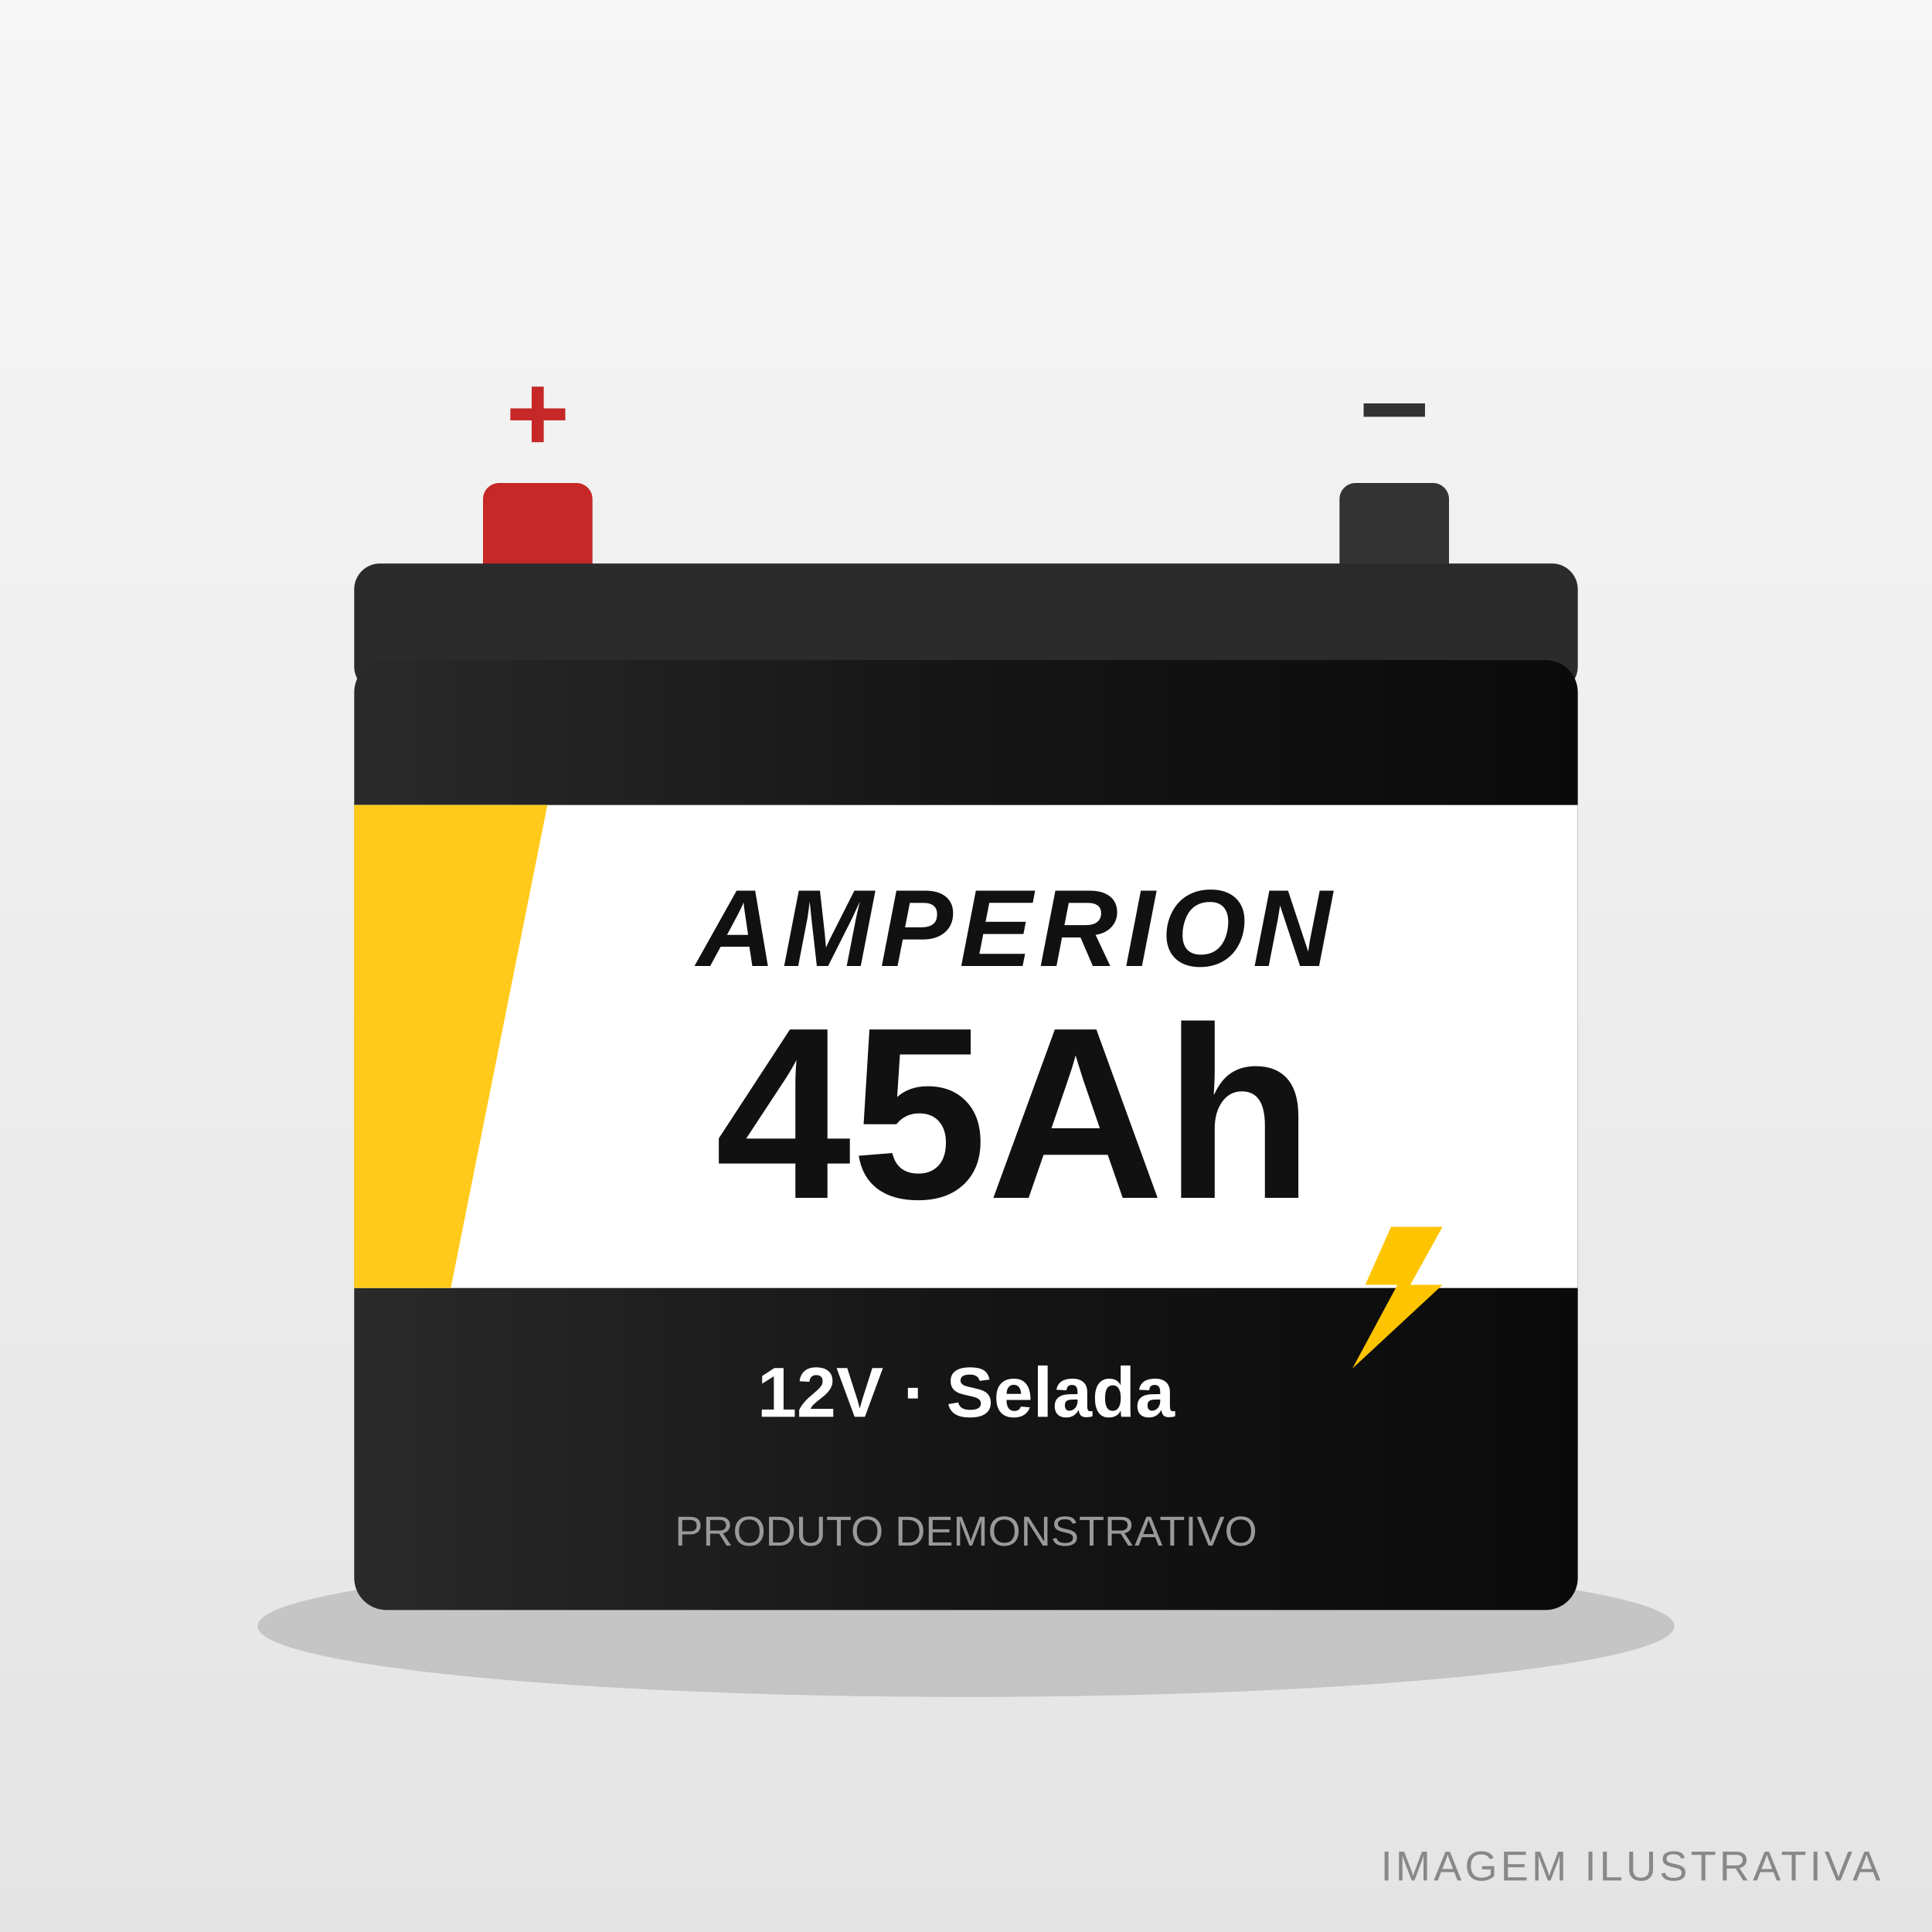
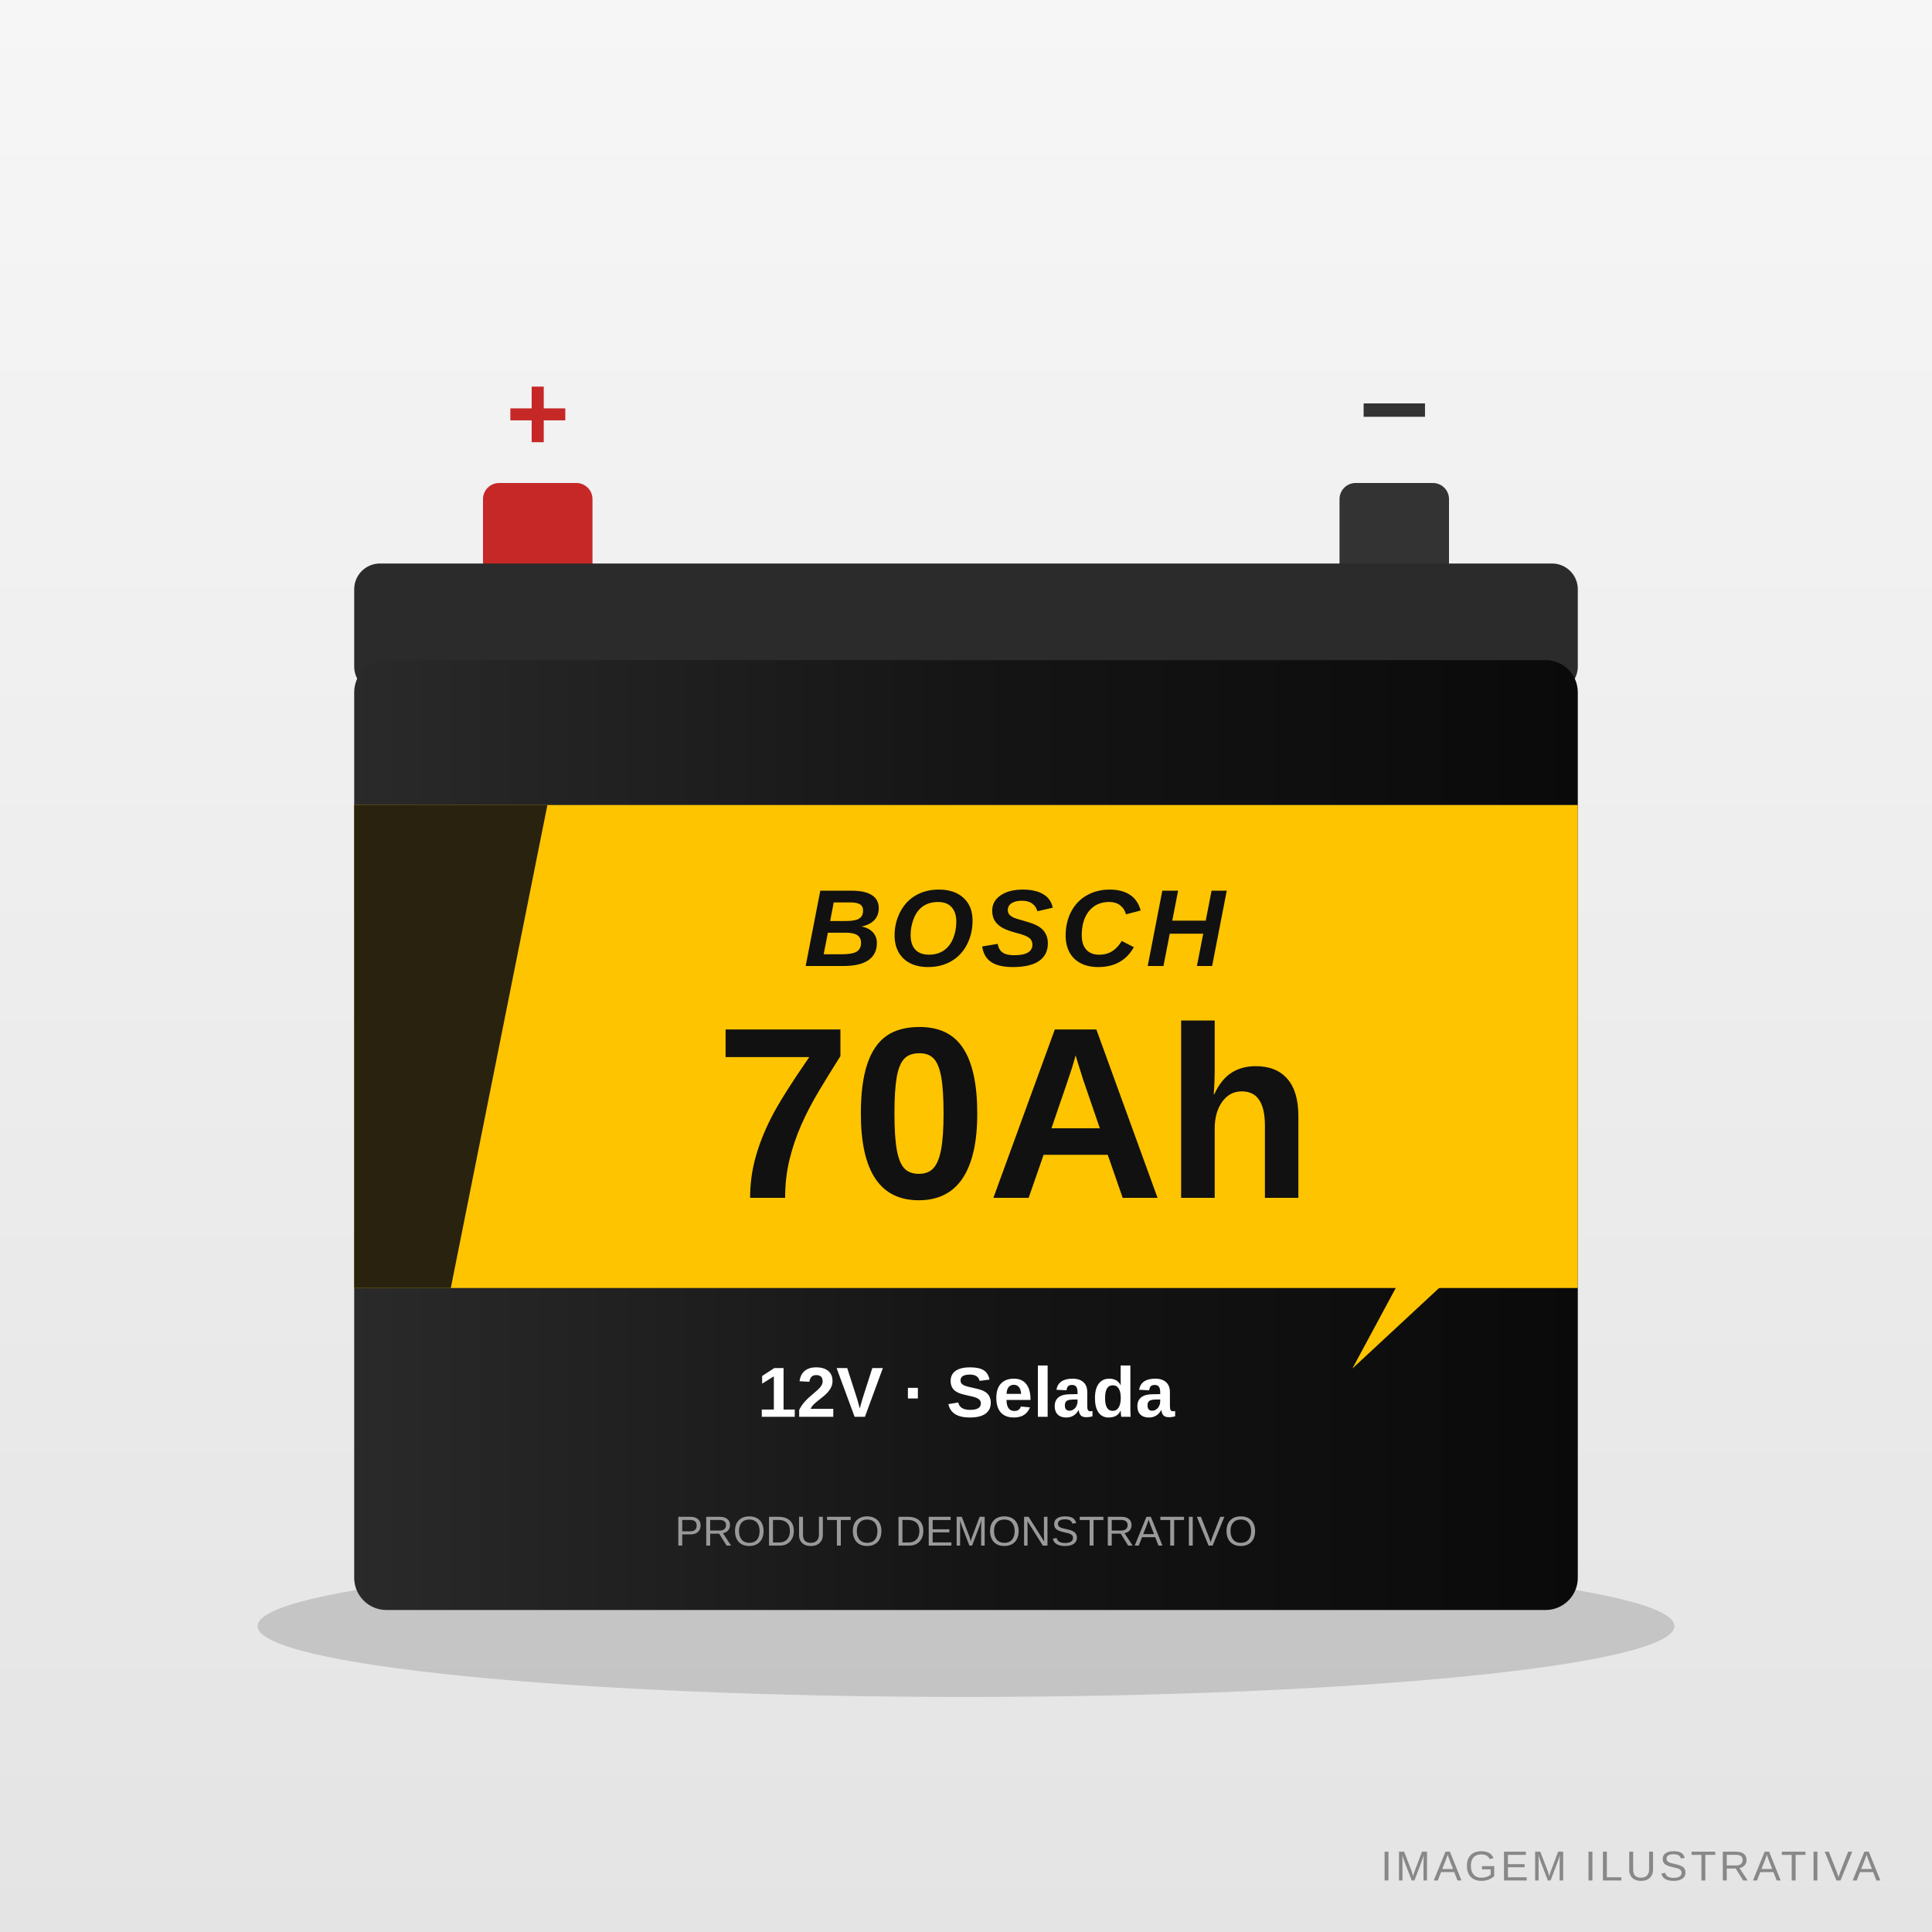
- <svg xmlns="http://www.w3.org/2000/svg" viewBox="0 0 600 600" role="img" aria-label="Ilustração de bateria Amperion 45Ah">
+ <svg xmlns="http://www.w3.org/2000/svg" viewBox="0 0 600 600" role="img" aria-label="Ilustração de bateria Bosch 70Ah">
  <defs>
    <linearGradient id="bg" x1="0" y1="0" x2="0" y2="1">
      <stop offset="0" stop-color="#f6f6f6" />
      <stop offset="1" stop-color="#e4e4e4" />
    </linearGradient>
    <linearGradient id="body" x1="0" y1="0" x2="1" y2="0">
      <stop offset="0" stop-color="#2a2a2a" />
      <stop offset=".5" stop-color="#151515" />
      <stop offset="1" stop-color="#0a0a0a" />
    </linearGradient>
  </defs>
  <rect width="600" height="600" fill="url(#bg)" />
  <ellipse cx="300" cy="505" rx="220" ry="22" fill="#000" opacity=".15" />
  <rect x="150" y="150" width="34" height="34" rx="5" fill="#c62828" />
  <rect x="416" y="150" width="34" height="34" rx="5" fill="#333" />
  <text x="167" y="140" font-family="Barlow, Arial, Helvetica, sans-serif" font-size="34" font-weight="700" fill="#c62828" text-anchor="middle">+</text>
  <text x="433" y="140" font-family="Barlow, Arial, Helvetica, sans-serif" font-size="38" font-weight="700" fill="#333" text-anchor="middle">−</text>
  <rect x="110" y="175" width="380" height="40" rx="8" fill="#2b2b2b" />
  <rect x="110" y="205" width="380" height="295" rx="10" fill="url(#body)" />
-   <rect x="110" y="250" width="380" height="150" fill="#FFFFFF" />
-   <path d="M110 250 h60 l-30 150 h-30z" fill="#FFC400" opacity=".9" />
-   <text x="315" y="300" font-family="Barlow, Arial, Helvetica, sans-serif" font-size="34" font-weight="800" font-style="italic" fill="#111111" text-anchor="middle" letter-spacing="2">AMPERION</text>
-   <text x="315" y="372" font-family="Barlow, Arial, Helvetica, sans-serif" font-size="76" font-weight="800" fill="#111111" text-anchor="middle">45Ah</text>
+   <rect x="110" y="250" width="380" height="150" fill="#FFC400" />
+   <path d="M110 250 h60 l-30 150 h-30z" fill="#111111" opacity=".9" />
+   <text x="315" y="300" font-family="Barlow, Arial, Helvetica, sans-serif" font-size="34" font-weight="800" font-style="italic" fill="#111111" text-anchor="middle" letter-spacing="2">BOSCH</text>
+   <text x="315" y="372" font-family="Barlow, Arial, Helvetica, sans-serif" font-size="76" font-weight="800" fill="#111111" text-anchor="middle">70Ah</text>
  <text x="300" y="440" font-family="Barlow, Arial, Helvetica, sans-serif" font-size="22" font-weight="600" fill="#FFFFFF" text-anchor="middle">12V · Selada</text>
  <path d="M420 425 l14 -26 h-10 l8 -18 h16 l-10 18 h10 z" fill="#FFC400" />
  <text x="300" y="480" font-family="Barlow, Arial, Helvetica, sans-serif" font-size="13" fill="#999" text-anchor="middle">PRODUTO DEMONSTRATIVO</text>
  <text x="584" y="584" font-family="Barlow, Arial, Helvetica, sans-serif" font-size="13" fill="#888" text-anchor="end" letter-spacing="1">IMAGEM ILUSTRATIVA</text>
</svg>
